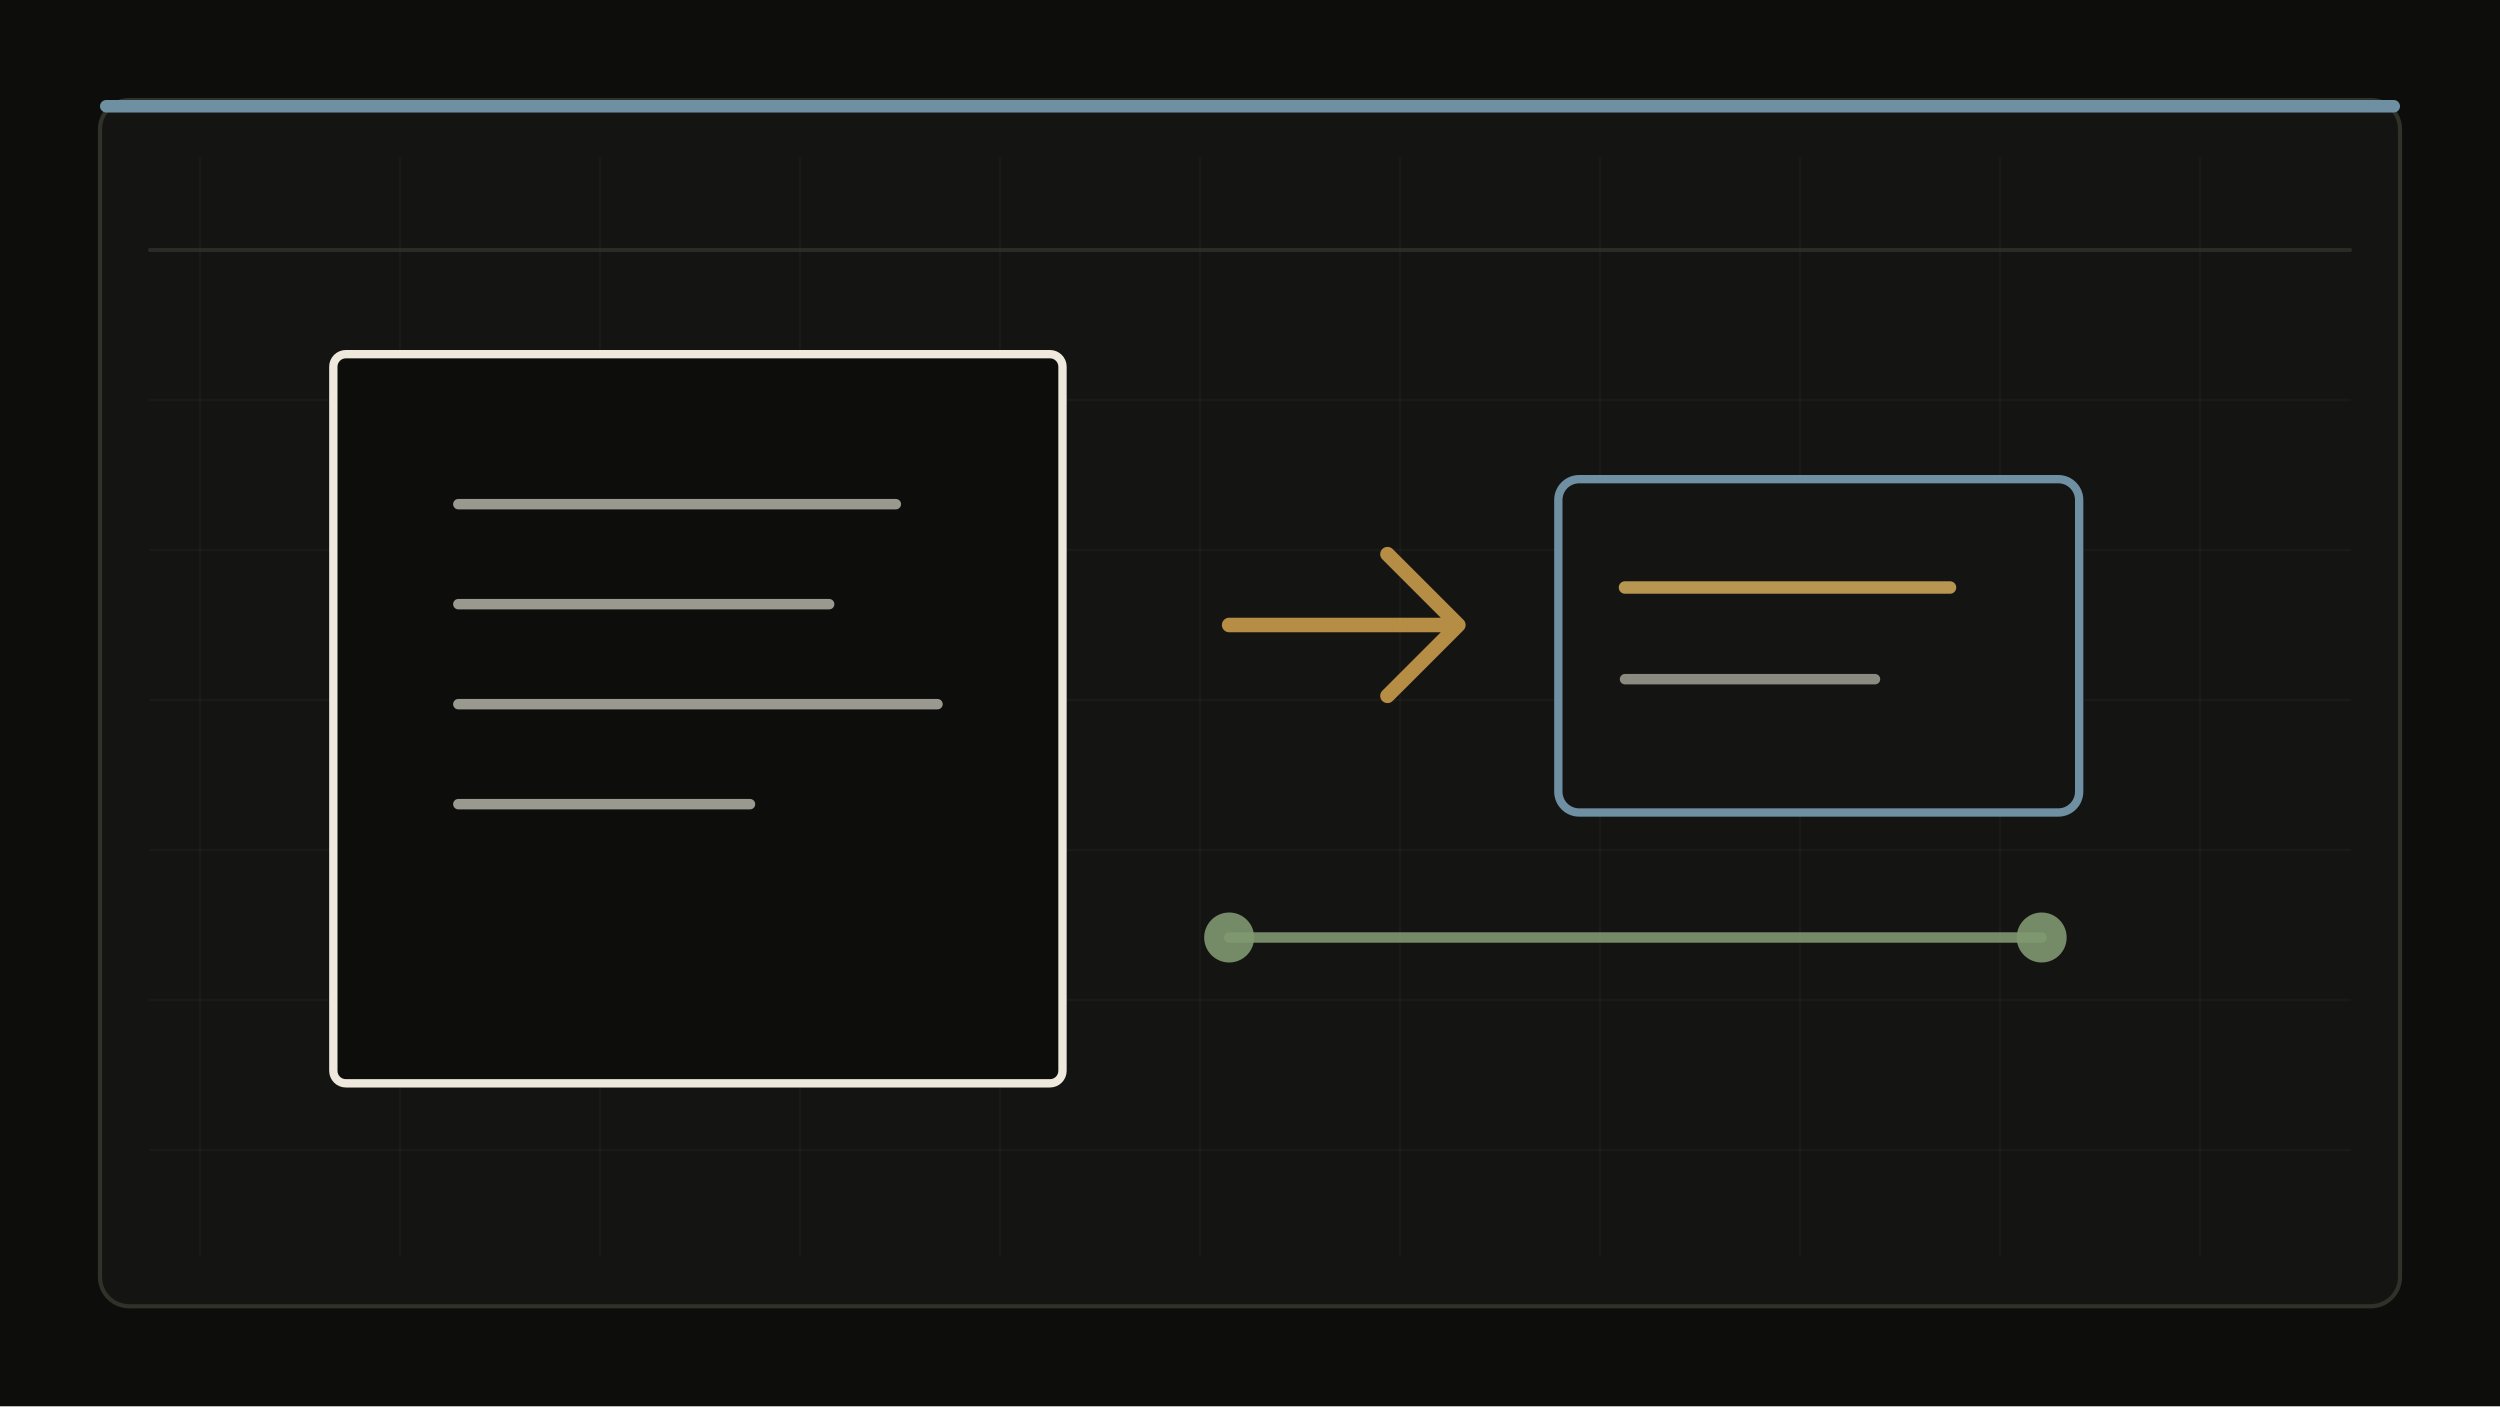
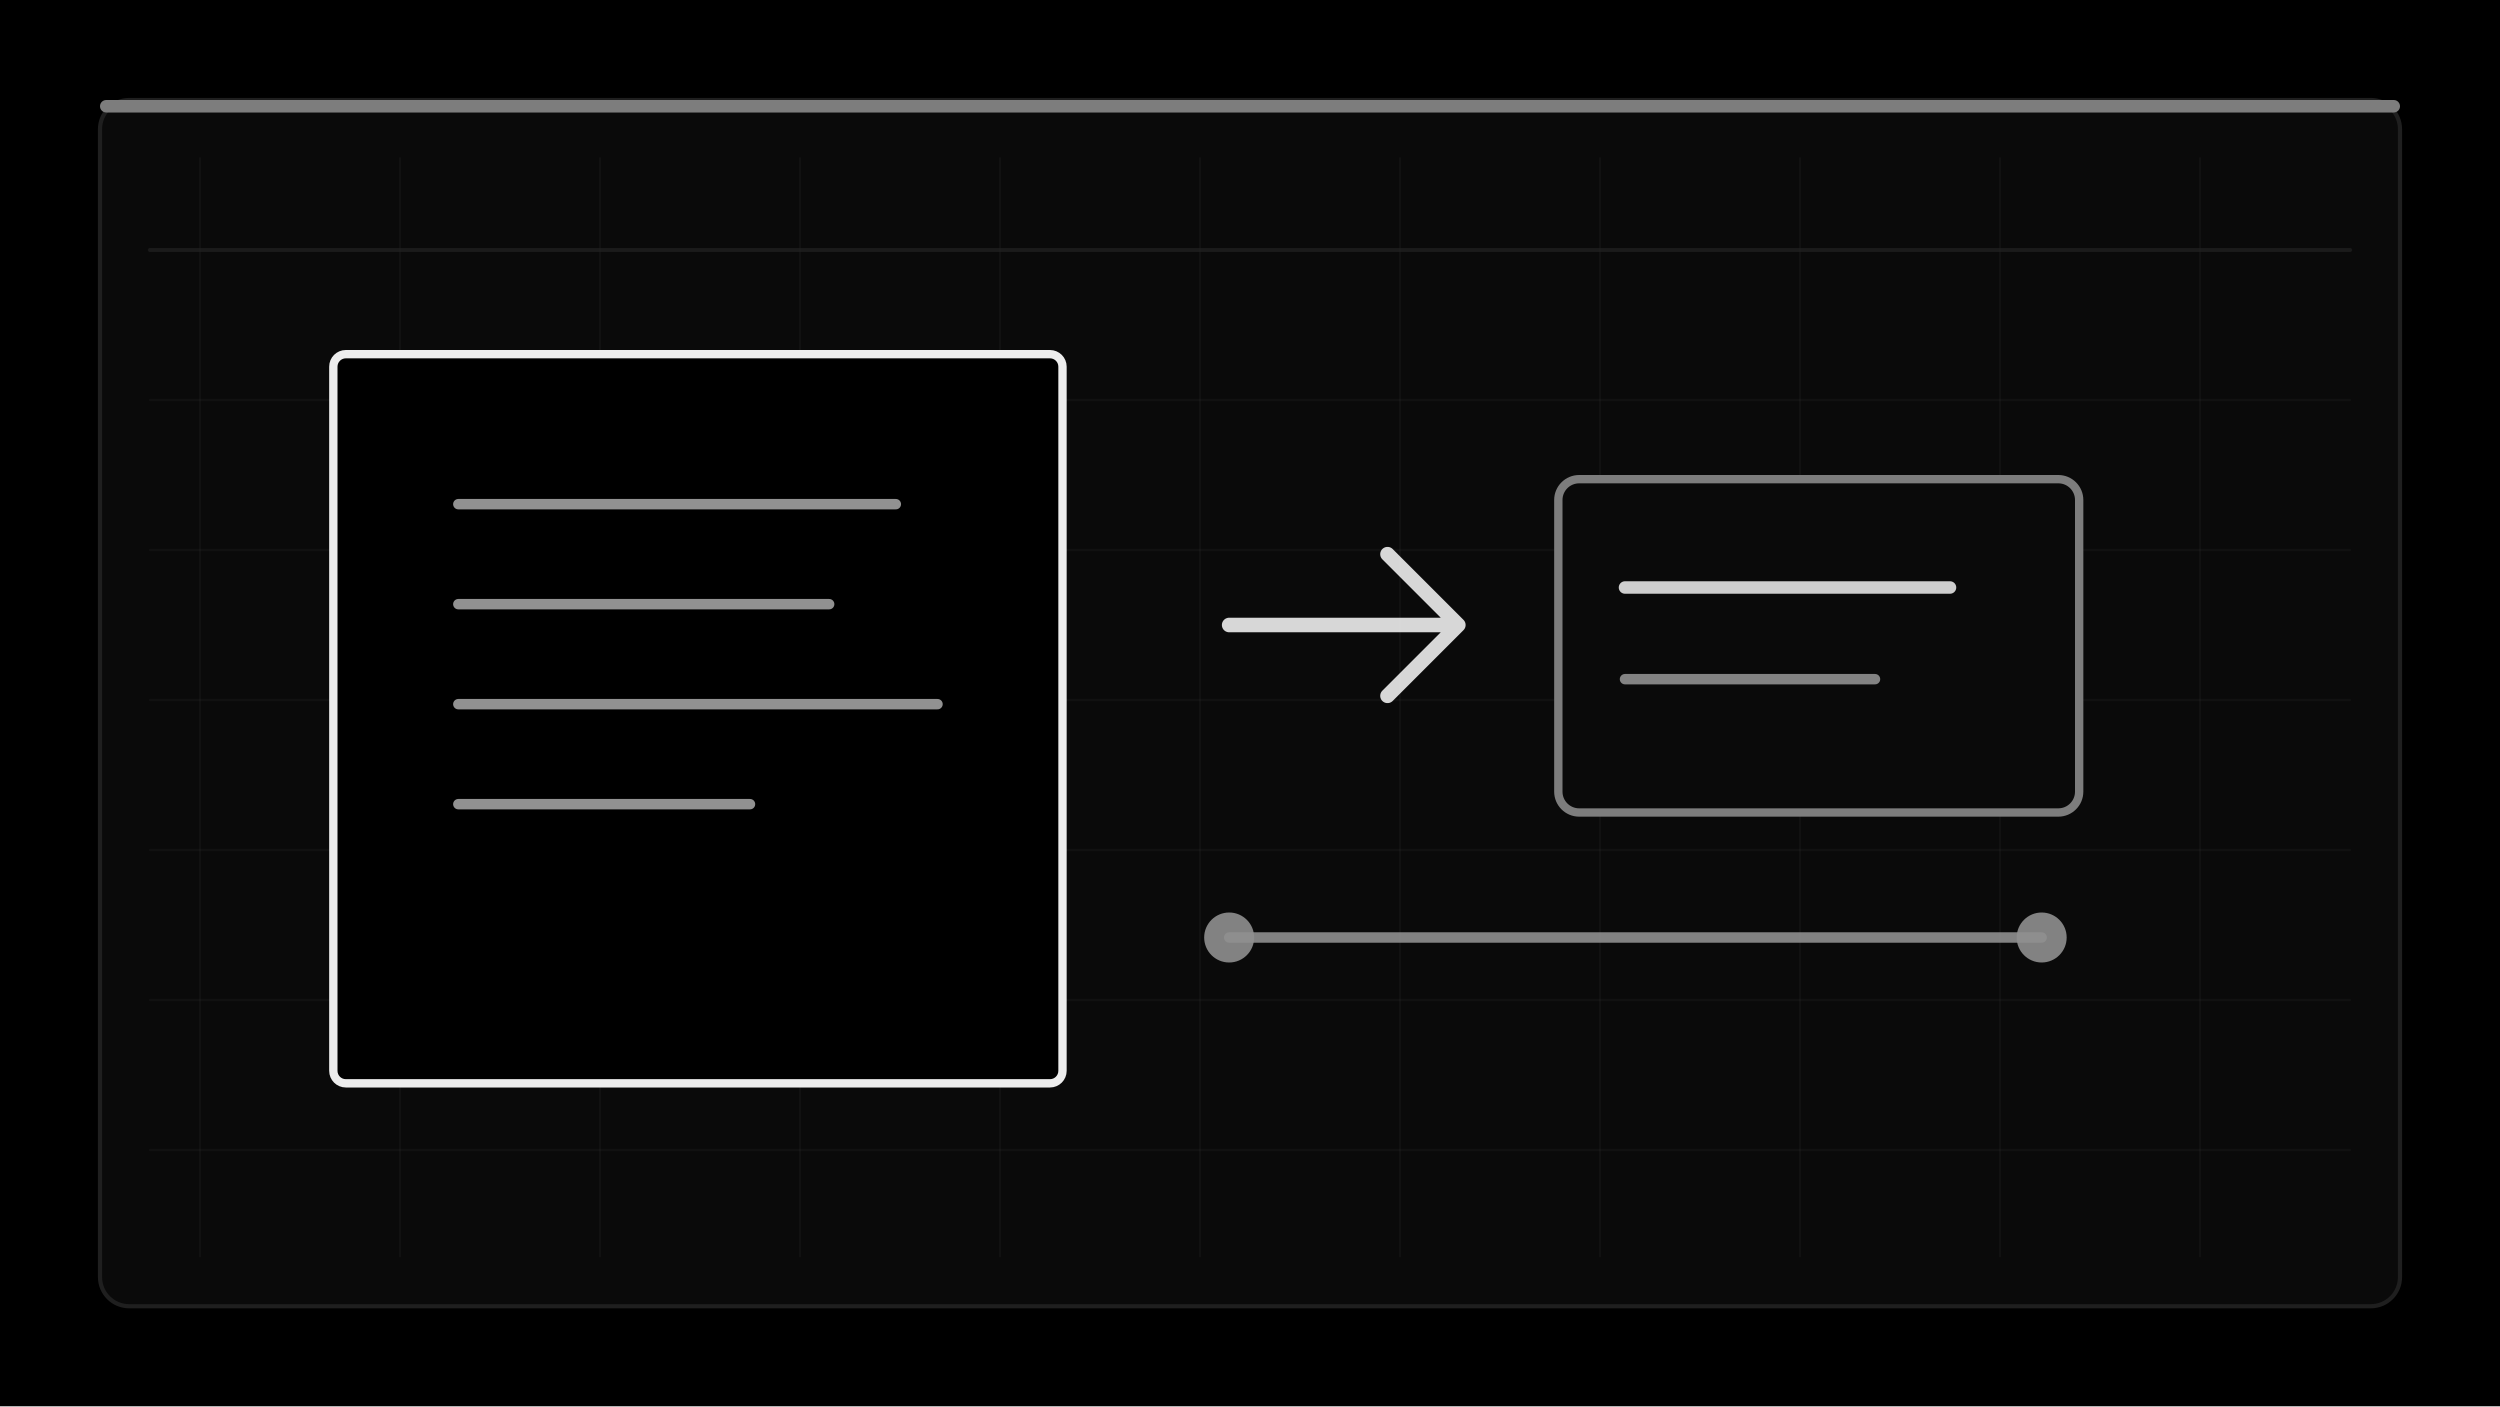
<svg xmlns="http://www.w3.org/2000/svg" viewBox="0 0 1200 675" role="img" aria-hidden="true">
-   <rect x="0" y="0" width="1200" height="675" rx="0" fill="#0d0e0c" opacity="1" />
-   <rect x="48" y="48" width="1104" height="579" rx="14" fill="#141512" stroke="#303129" stroke-width="2" opacity="1" />
-   <rect x="48" y="48" width="1104" height="6" rx="3" fill="#6f8fa3" opacity="1" />
-   <line x1="96" y1="76" x2="96" y2="603" stroke="#eee9dc" stroke-width="1" opacity="0.035" stroke-linecap="round" />
-   <line x1="192" y1="76" x2="192" y2="603" stroke="#eee9dc" stroke-width="1" opacity="0.035" stroke-linecap="round" />
-   <line x1="288" y1="76" x2="288" y2="603" stroke="#eee9dc" stroke-width="1" opacity="0.035" stroke-linecap="round" />
-   <line x1="384" y1="76" x2="384" y2="603" stroke="#eee9dc" stroke-width="1" opacity="0.035" stroke-linecap="round" />
-   <line x1="480" y1="76" x2="480" y2="603" stroke="#eee9dc" stroke-width="1" opacity="0.035" stroke-linecap="round" />
-   <line x1="576" y1="76" x2="576" y2="603" stroke="#eee9dc" stroke-width="1" opacity="0.035" stroke-linecap="round" />
-   <line x1="672" y1="76" x2="672" y2="603" stroke="#eee9dc" stroke-width="1" opacity="0.035" stroke-linecap="round" />
-   <line x1="768" y1="76" x2="768" y2="603" stroke="#eee9dc" stroke-width="1" opacity="0.035" stroke-linecap="round" />
-   <line x1="864" y1="76" x2="864" y2="603" stroke="#eee9dc" stroke-width="1" opacity="0.035" stroke-linecap="round" />
-   <line x1="960" y1="76" x2="960" y2="603" stroke="#eee9dc" stroke-width="1" opacity="0.035" stroke-linecap="round" />
-   <line x1="1056" y1="76" x2="1056" y2="603" stroke="#eee9dc" stroke-width="1" opacity="0.035" stroke-linecap="round" />
-   <line x1="72" y1="120" x2="1128" y2="120" stroke="#eee9dc" stroke-width="1" opacity="0.035" stroke-linecap="round" />
-   <line x1="72" y1="192" x2="1128" y2="192" stroke="#eee9dc" stroke-width="1" opacity="0.035" stroke-linecap="round" />
-   <line x1="72" y1="264" x2="1128" y2="264" stroke="#eee9dc" stroke-width="1" opacity="0.035" stroke-linecap="round" />
-   <line x1="72" y1="336" x2="1128" y2="336" stroke="#eee9dc" stroke-width="1" opacity="0.035" stroke-linecap="round" />
-   <line x1="72" y1="408" x2="1128" y2="408" stroke="#eee9dc" stroke-width="1" opacity="0.035" stroke-linecap="round" />
-   <line x1="72" y1="480" x2="1128" y2="480" stroke="#eee9dc" stroke-width="1" opacity="0.035" stroke-linecap="round" />
-   <line x1="72" y1="552" x2="1128" y2="552" stroke="#eee9dc" stroke-width="1" opacity="0.035" stroke-linecap="round" />
-   <line x1="72" y1="120" x2="1128" y2="120" stroke="#303129" stroke-width="2" opacity="0.75" stroke-linecap="round" />
+   <rect x="0" y="0" width="1200" height="675" rx="0" fill="#000000" opacity="1" />
+   <rect x="48" y="48" width="1104" height="579" rx="14" fill="#0a0a0a" stroke="#1f1f1f" stroke-width="2" opacity="1" />
+   <rect x="48" y="48" width="1104" height="6" rx="3" fill="#7d7d7d" opacity="1" />
+   <line x1="96" y1="76" x2="96" y2="603" stroke="#ededed" stroke-width="1" opacity="0.035" stroke-linecap="round" />
+   <line x1="192" y1="76" x2="192" y2="603" stroke="#ededed" stroke-width="1" opacity="0.035" stroke-linecap="round" />
+   <line x1="288" y1="76" x2="288" y2="603" stroke="#ededed" stroke-width="1" opacity="0.035" stroke-linecap="round" />
+   <line x1="384" y1="76" x2="384" y2="603" stroke="#ededed" stroke-width="1" opacity="0.035" stroke-linecap="round" />
+   <line x1="480" y1="76" x2="480" y2="603" stroke="#ededed" stroke-width="1" opacity="0.035" stroke-linecap="round" />
+   <line x1="576" y1="76" x2="576" y2="603" stroke="#ededed" stroke-width="1" opacity="0.035" stroke-linecap="round" />
+   <line x1="672" y1="76" x2="672" y2="603" stroke="#ededed" stroke-width="1" opacity="0.035" stroke-linecap="round" />
+   <line x1="768" y1="76" x2="768" y2="603" stroke="#ededed" stroke-width="1" opacity="0.035" stroke-linecap="round" />
+   <line x1="864" y1="76" x2="864" y2="603" stroke="#ededed" stroke-width="1" opacity="0.035" stroke-linecap="round" />
+   <line x1="960" y1="76" x2="960" y2="603" stroke="#ededed" stroke-width="1" opacity="0.035" stroke-linecap="round" />
+   <line x1="1056" y1="76" x2="1056" y2="603" stroke="#ededed" stroke-width="1" opacity="0.035" stroke-linecap="round" />
+   <line x1="72" y1="120" x2="1128" y2="120" stroke="#ededed" stroke-width="1" opacity="0.035" stroke-linecap="round" />
+   <line x1="72" y1="192" x2="1128" y2="192" stroke="#ededed" stroke-width="1" opacity="0.035" stroke-linecap="round" />
+   <line x1="72" y1="264" x2="1128" y2="264" stroke="#ededed" stroke-width="1" opacity="0.035" stroke-linecap="round" />
+   <line x1="72" y1="336" x2="1128" y2="336" stroke="#ededed" stroke-width="1" opacity="0.035" stroke-linecap="round" />
+   <line x1="72" y1="408" x2="1128" y2="408" stroke="#ededed" stroke-width="1" opacity="0.035" stroke-linecap="round" />
+   <line x1="72" y1="480" x2="1128" y2="480" stroke="#ededed" stroke-width="1" opacity="0.035" stroke-linecap="round" />
+   <line x1="72" y1="552" x2="1128" y2="552" stroke="#ededed" stroke-width="1" opacity="0.035" stroke-linecap="round" />
+   <line x1="72" y1="120" x2="1128" y2="120" stroke="#1f1f1f" stroke-width="2" opacity="0.75" stroke-linecap="round" />
  <g opacity="1">
-     <rect x="160" y="170" width="350" height="350" rx="6" fill="#0d0e0c" stroke="#eee9dc" stroke-width="4" opacity="1" />
-     <path d="M220 242H430M220 290H398M220 338H450M220 386H360" fill="none" stroke="#aaa99e" stroke-width="5" opacity="0.9" stroke-linecap="round" stroke-linejoin="round" />
-     <path d="M590 300H700L666 266M700 300L666 334" fill="none" stroke="#c89a49" stroke-width="7" opacity="0.9" stroke-linecap="round" stroke-linejoin="round" />
-     <rect x="748" y="230" width="250" height="160" rx="10" fill="#141512" stroke="#6f8fa3" stroke-width="4" opacity="1" />
-     <line x1="780" y1="282" x2="936" y2="282" stroke="#e0b661" stroke-width="6" opacity="0.8" stroke-linecap="round" />
-     <line x1="780" y1="326" x2="900" y2="326" stroke="#aaa99e" stroke-width="5" opacity="0.8" stroke-linecap="round" />
-     <path d="M590 450H980" fill="none" stroke="#7f9870" stroke-width="5" opacity="0.9" stroke-linecap="round" stroke-linejoin="round" />
-     <circle cx="590" cy="450" r="12" fill="#7f9870" opacity="0.9" />
-     <circle cx="980" cy="450" r="12" fill="#7f9870" opacity="0.9" />
+     <rect x="160" y="170" width="350" height="350" rx="6" fill="#000000" stroke="#ededed" stroke-width="4" opacity="1" />
+     <path d="M220 242H430M220 290H398M220 338H450M220 386H360" fill="none" stroke="#a1a1a1" stroke-width="5" opacity="0.9" stroke-linecap="round" stroke-linejoin="round" />
+     <path d="M590 300H700L666 266M700 300L666 334" fill="none" stroke="#ededed" stroke-width="7" opacity="0.9" stroke-linecap="round" stroke-linejoin="round" />
+     <rect x="748" y="230" width="250" height="160" rx="10" fill="#0a0a0a" stroke="#7d7d7d" stroke-width="4" opacity="1" />
+     <line x1="780" y1="282" x2="936" y2="282" stroke="#ffffff" stroke-width="6" opacity="0.8" stroke-linecap="round" />
+     <line x1="780" y1="326" x2="900" y2="326" stroke="#a1a1a1" stroke-width="5" opacity="0.8" stroke-linecap="round" />
+     <path d="M590 450H980" fill="none" stroke="#8f8f8f" stroke-width="5" opacity="0.9" stroke-linecap="round" stroke-linejoin="round" />
+     <circle cx="590" cy="450" r="12" fill="#8f8f8f" opacity="0.9" />
+     <circle cx="980" cy="450" r="12" fill="#8f8f8f" opacity="0.9" />
  </g>
</svg>
